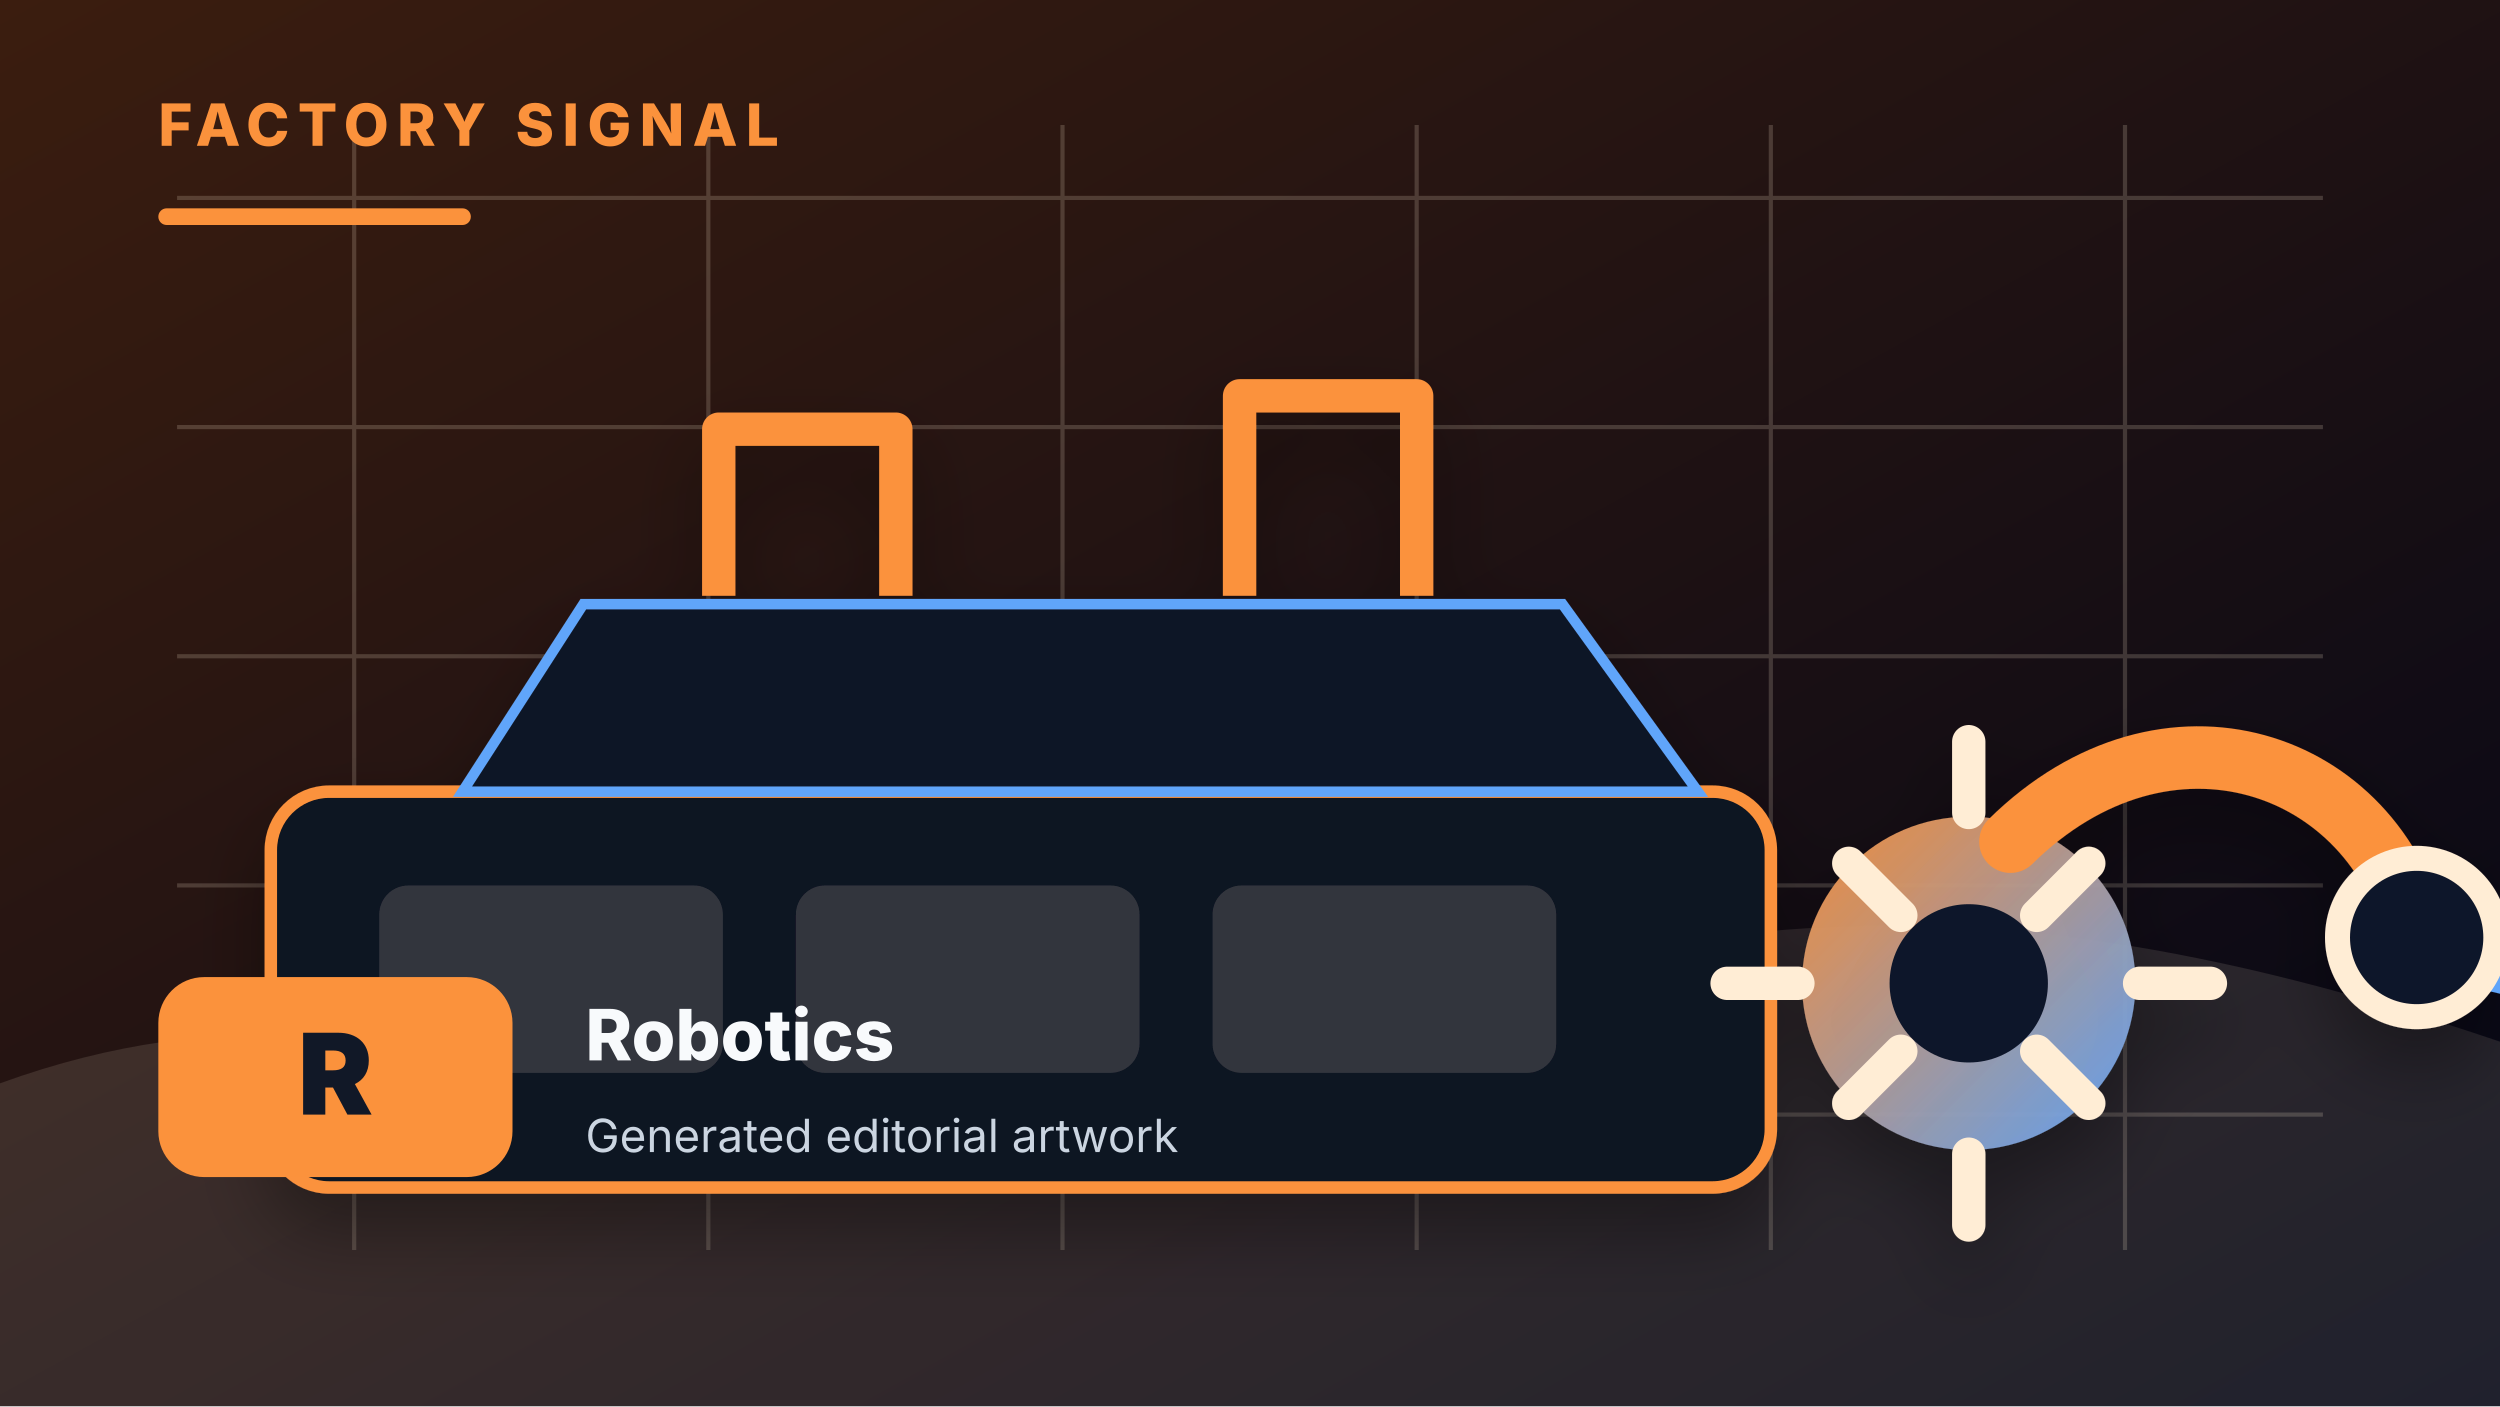
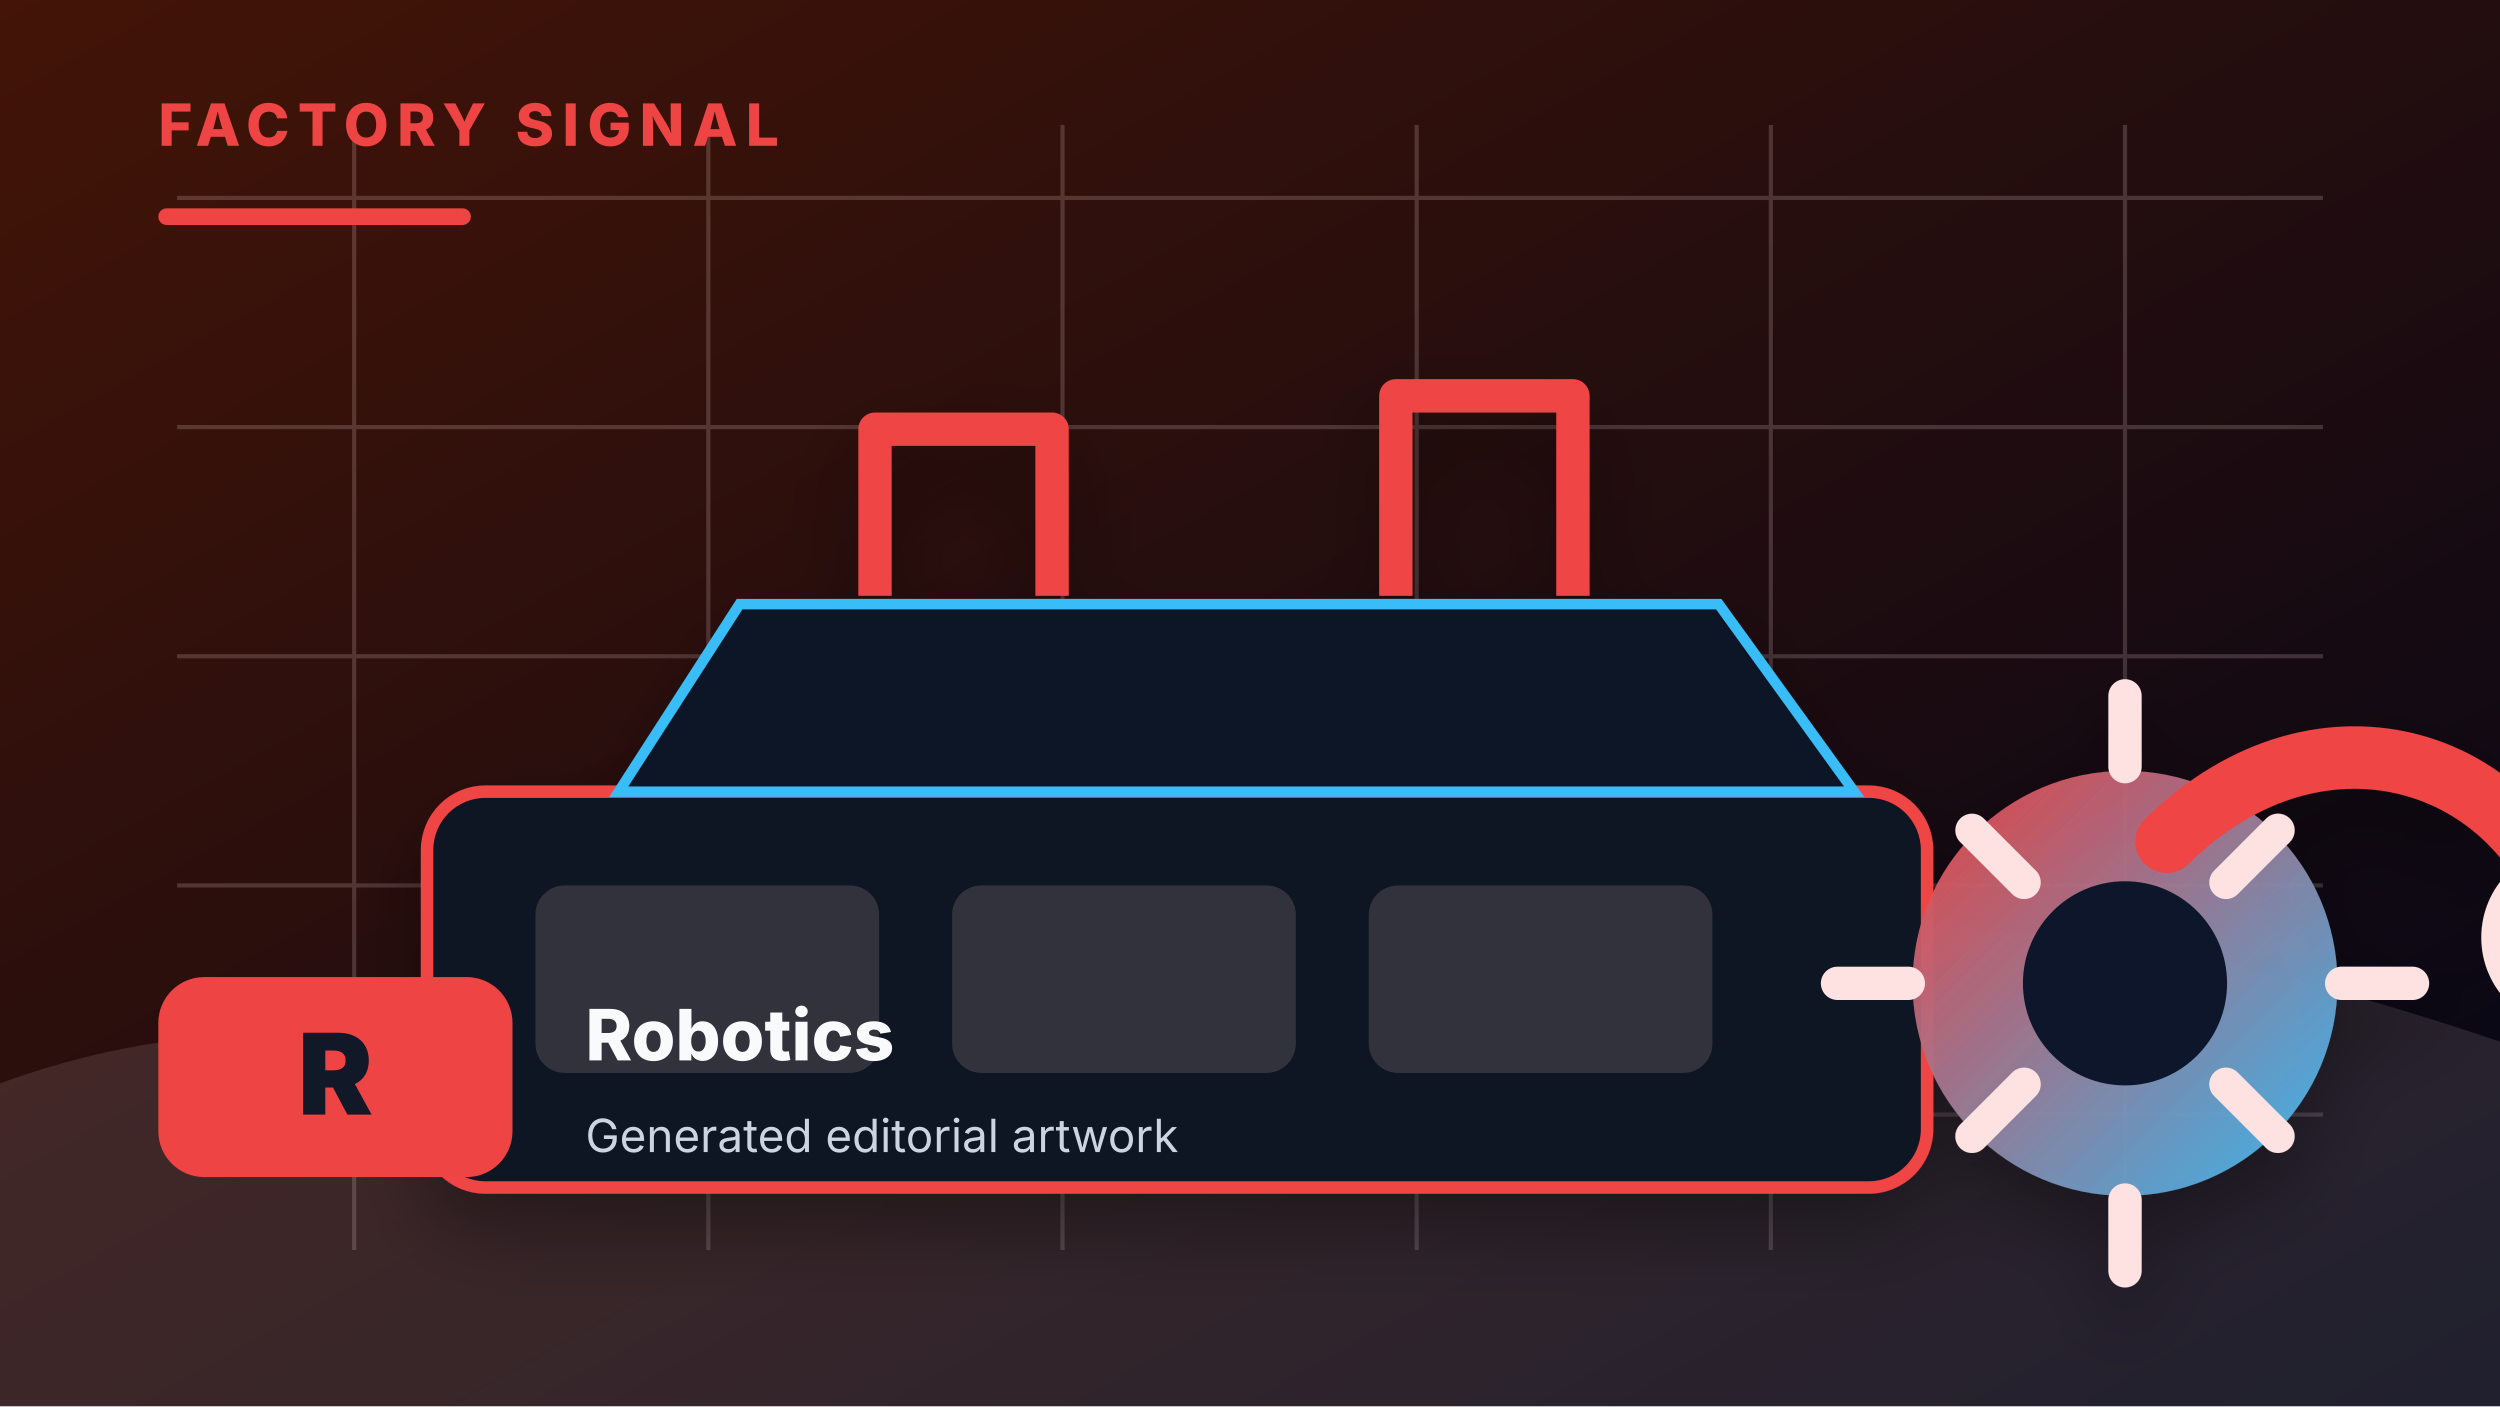
<svg xmlns="http://www.w3.org/2000/svg" width="1600" height="900" viewBox="0 0 1600 900" role="img" aria-labelledby="title desc">
  <g transform="scale(1.333333)">
    <defs>
      <linearGradient id="bg" x1="0" y1="0" x2="1" y2="1">
-         <stop offset="0" stop-color="#3b1d0f" />
+         <stop offset="0" stop-color="#431407" />
        <stop offset="1" stop-color="#020617" />
      </linearGradient>
      <linearGradient id="accent" x1="0" y1="0" x2="1" y2="1">
-         <stop offset="0" stop-color="#fb923c" />
-         <stop offset="1" stop-color="#60a5fa" />
+         <stop offset="0" stop-color="#ef4444" />
+         <stop offset="1" stop-color="#38bdf8" />
      </linearGradient>
      <filter id="shadow" x="-20%" y="-20%" width="140%" height="140%">
        <feDropShadow dx="0" dy="18" stdDeviation="18" flood-color="#000000" flood-opacity="0.35" />
      </filter>
    </defs>
    <rect width="1200" height="675" fill="url(#bg)" />
-     <path d="M0 520 C220 440 340 595 560 520 S920 405 1200 500 V675 H0Z" fill="#ffedd5" opacity="0.12" />
-     <g opacity="0.18" stroke="#ffedd5" stroke-width="2">
+     <path d="M0 520 C220 440 340 595 560 520 S920 405 1200 500 V675 H0Z" fill="#fee2e2" opacity="0.12" />
+     <g opacity="0.18" stroke="#fee2e2" stroke-width="2">
      <path d="M85 95H1115M85 205H1115M85 315H1115M85 425H1115M85 535H1115" />
      <path d="M170 60V600M340 60V600M510 60V600M680 60V600M850 60V600M1020 60V600" />
    </g>
-     <g transform="translate(130 120)" filter="url(#shadow)">
-       <rect x="0" y="260" width="720" height="190" rx="28" fill="#0b1220" stroke="#fb923c" stroke-width="6" />
-       <rect x="52" y="305" width="165" height="90" rx="14" fill="#ffedd5" opacity="0.16" />
-       <rect x="252" y="305" width="165" height="90" rx="14" fill="#ffedd5" opacity="0.16" />
-       <rect x="452" y="305" width="165" height="90" rx="14" fill="#ffedd5" opacity="0.16" />
-       <path d="M92 260 L150 170 H620 L685 260Z" fill="#111827" stroke="#60a5fa" stroke-width="5" />
-       <path d="M215 166 V86 H300 V166M465 166 V70 H550 V166" fill="none" stroke="#fb923c" stroke-width="16" stroke-linejoin="round" />
-       <circle cx="815" cy="352" r="80" fill="url(#accent)" opacity="0.95" />
-       <circle cx="815" cy="352" r="38" fill="#0f172a" />
-       <g stroke="#ffedd5" stroke-width="16" stroke-linecap="round">
-         <path d="M815 236v34M815 468v-34M699 352h34M931 352h-34" />
-         <path d="M757.4 294.4l25 25M872.6 294.4l-25 25M757.4 409.6l25-25M872.6 409.6l-25-25" />
+     <g transform="translate(205 120)" filter="url(#shadow)">
+       <rect x="0" y="260" width="720" height="190" rx="28" fill="#0b1220" stroke="#ef4444" stroke-width="6" />
+       <rect x="52" y="305" width="165" height="90" rx="14" fill="#fee2e2" opacity="0.16" />
+       <rect x="252" y="305" width="165" height="90" rx="14" fill="#fee2e2" opacity="0.16" />
+       <rect x="452" y="305" width="165" height="90" rx="14" fill="#fee2e2" opacity="0.16" />
+       <path d="M92 260 L150 170 H620 L685 260Z" fill="#111827" stroke="#38bdf8" stroke-width="5" />
+       <path d="M215 166 V86 H300 V166M465 166 V70 H550 V166" fill="none" stroke="#ef4444" stroke-width="16" stroke-linejoin="round" />
+       <circle cx="815" cy="352" r="102" fill="url(#accent)" opacity="0.95" />
+       <circle cx="815" cy="352" r="49" fill="#0f172a" />
+       <g stroke="#fee2e2" stroke-width="16" stroke-linecap="round">
+         <path d="M815 214v34M815 490v-34M677 352h34M953 352h-34" />
+         <path d="M741.56 278.56l25 25M888.44 278.56l-25 25M741.56 425.44l25-25M888.44 425.44l-25-25" />
      </g>
-       <path d="M835 284 C910 210 1010 245 1030 330" fill="none" stroke="#fb923c" stroke-width="30" stroke-linecap="round" />
-       <path d="M1030 330 l244 58" stroke="#60a5fa" stroke-width="34" stroke-linecap="round" />
-       <circle cx="1030" cy="330" r="38" fill="#0f172a" stroke="#ffedd5" stroke-width="12" />
-       <path d="M1274 388 l54 -35M1274 388 l46 45" stroke="#fb923c" stroke-width="18" stroke-linecap="round" />
+       <path d="M835 284 C910 210 1010 245 1030 330" fill="none" stroke="#ef4444" stroke-width="30" stroke-linecap="round" />
+       <path d="M1030 330 l192 58" stroke="#38bdf8" stroke-width="34" stroke-linecap="round" />
+       <circle cx="1030" cy="330" r="38" fill="#0f172a" stroke="#fee2e2" stroke-width="12" />
+       <path d="M1222 388 l54 -35M1222 388 l46 45" stroke="#ef4444" stroke-width="18" stroke-linecap="round" />
    </g>
    <g transform="translate(76 70)">
-       <text x="0" y="0" fill="#fb923c" font-family="Inter, Arial, sans-serif" font-size="28" font-weight="800" letter-spacing="4">FACTORY SIGNAL</text>
-       <rect x="0" y="30" width="150" height="8" rx="4" fill="#fb923c" />
+       <text x="0" y="0" fill="#ef4444" font-family="Inter, Arial, sans-serif" font-size="28" font-weight="800" letter-spacing="4">FACTORY SIGNAL</text>
+       <rect x="0" y="30" width="150" height="8" rx="4" fill="#ef4444" />
    </g>
    <g transform="translate(76 535)">
-       <rect x="0" y="-66" width="170" height="96" rx="22" fill="#fb923c" />
+       <rect x="0" y="-66" width="170" height="96" rx="22" fill="#ef4444" />
      <text x="85" y="0" text-anchor="middle" fill="#111827" font-family="Inter, Arial, sans-serif" font-size="54" font-weight="900">R</text>
      <text x="205" y="-26" fill="#f8fafc" font-family="Inter, Arial, sans-serif" font-size="34" font-weight="800">Robotics</text>
      <text x="205" y="18" fill="#cbd5e1" font-family="Inter, Arial, sans-serif" font-size="22">Generated editorial artwork</text>
    </g>
  </g>
</svg>
